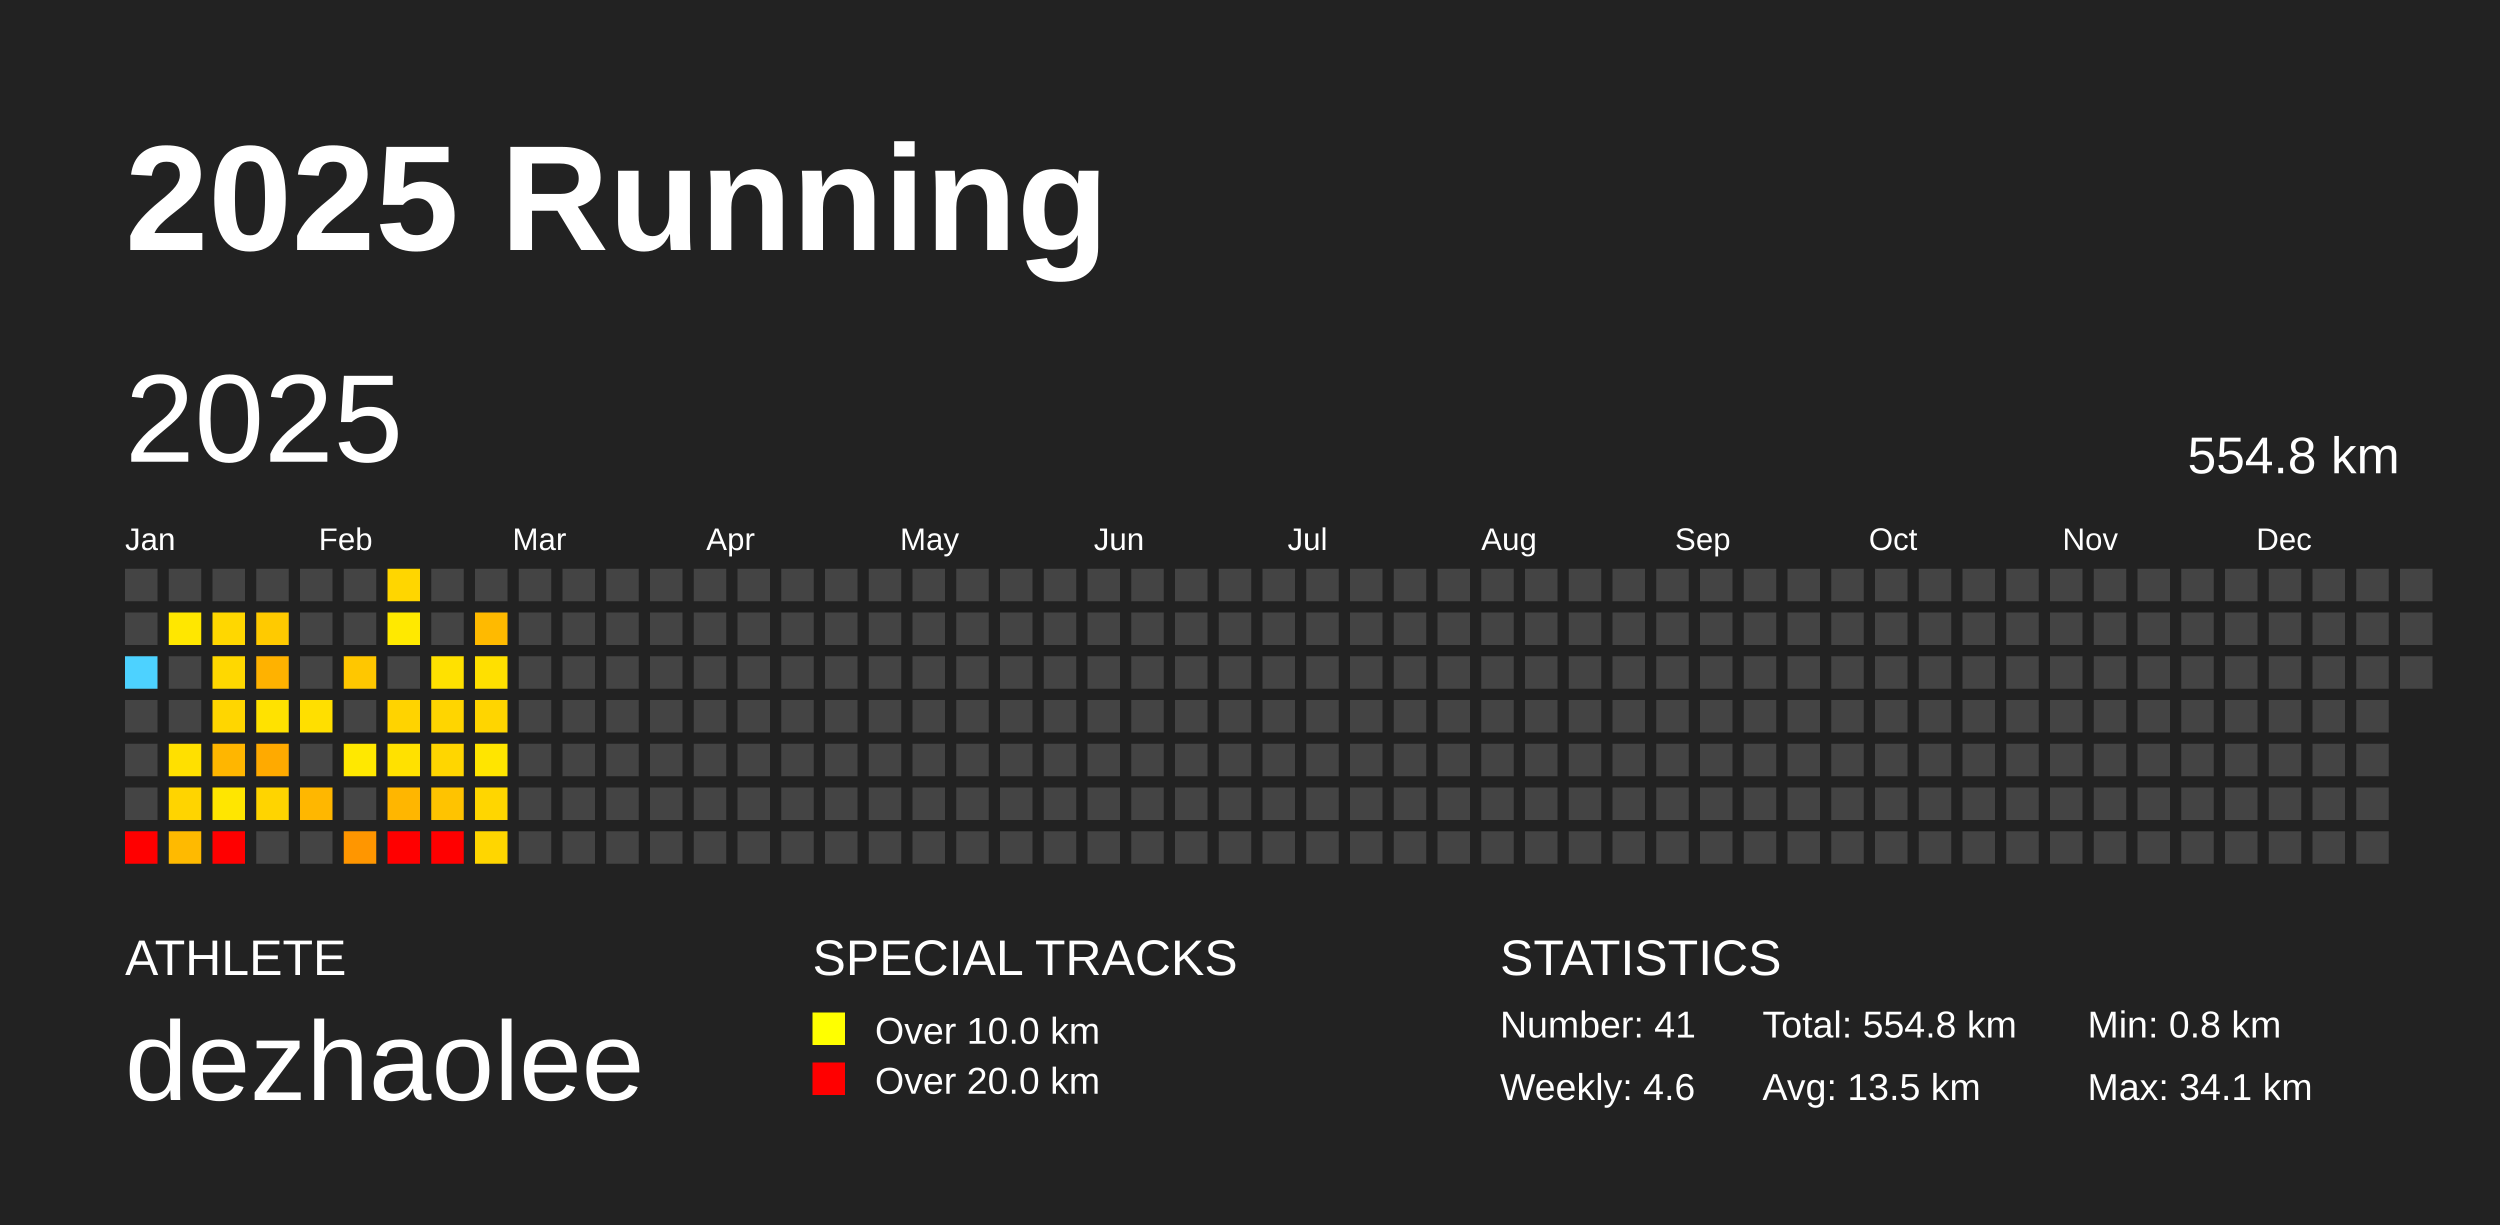
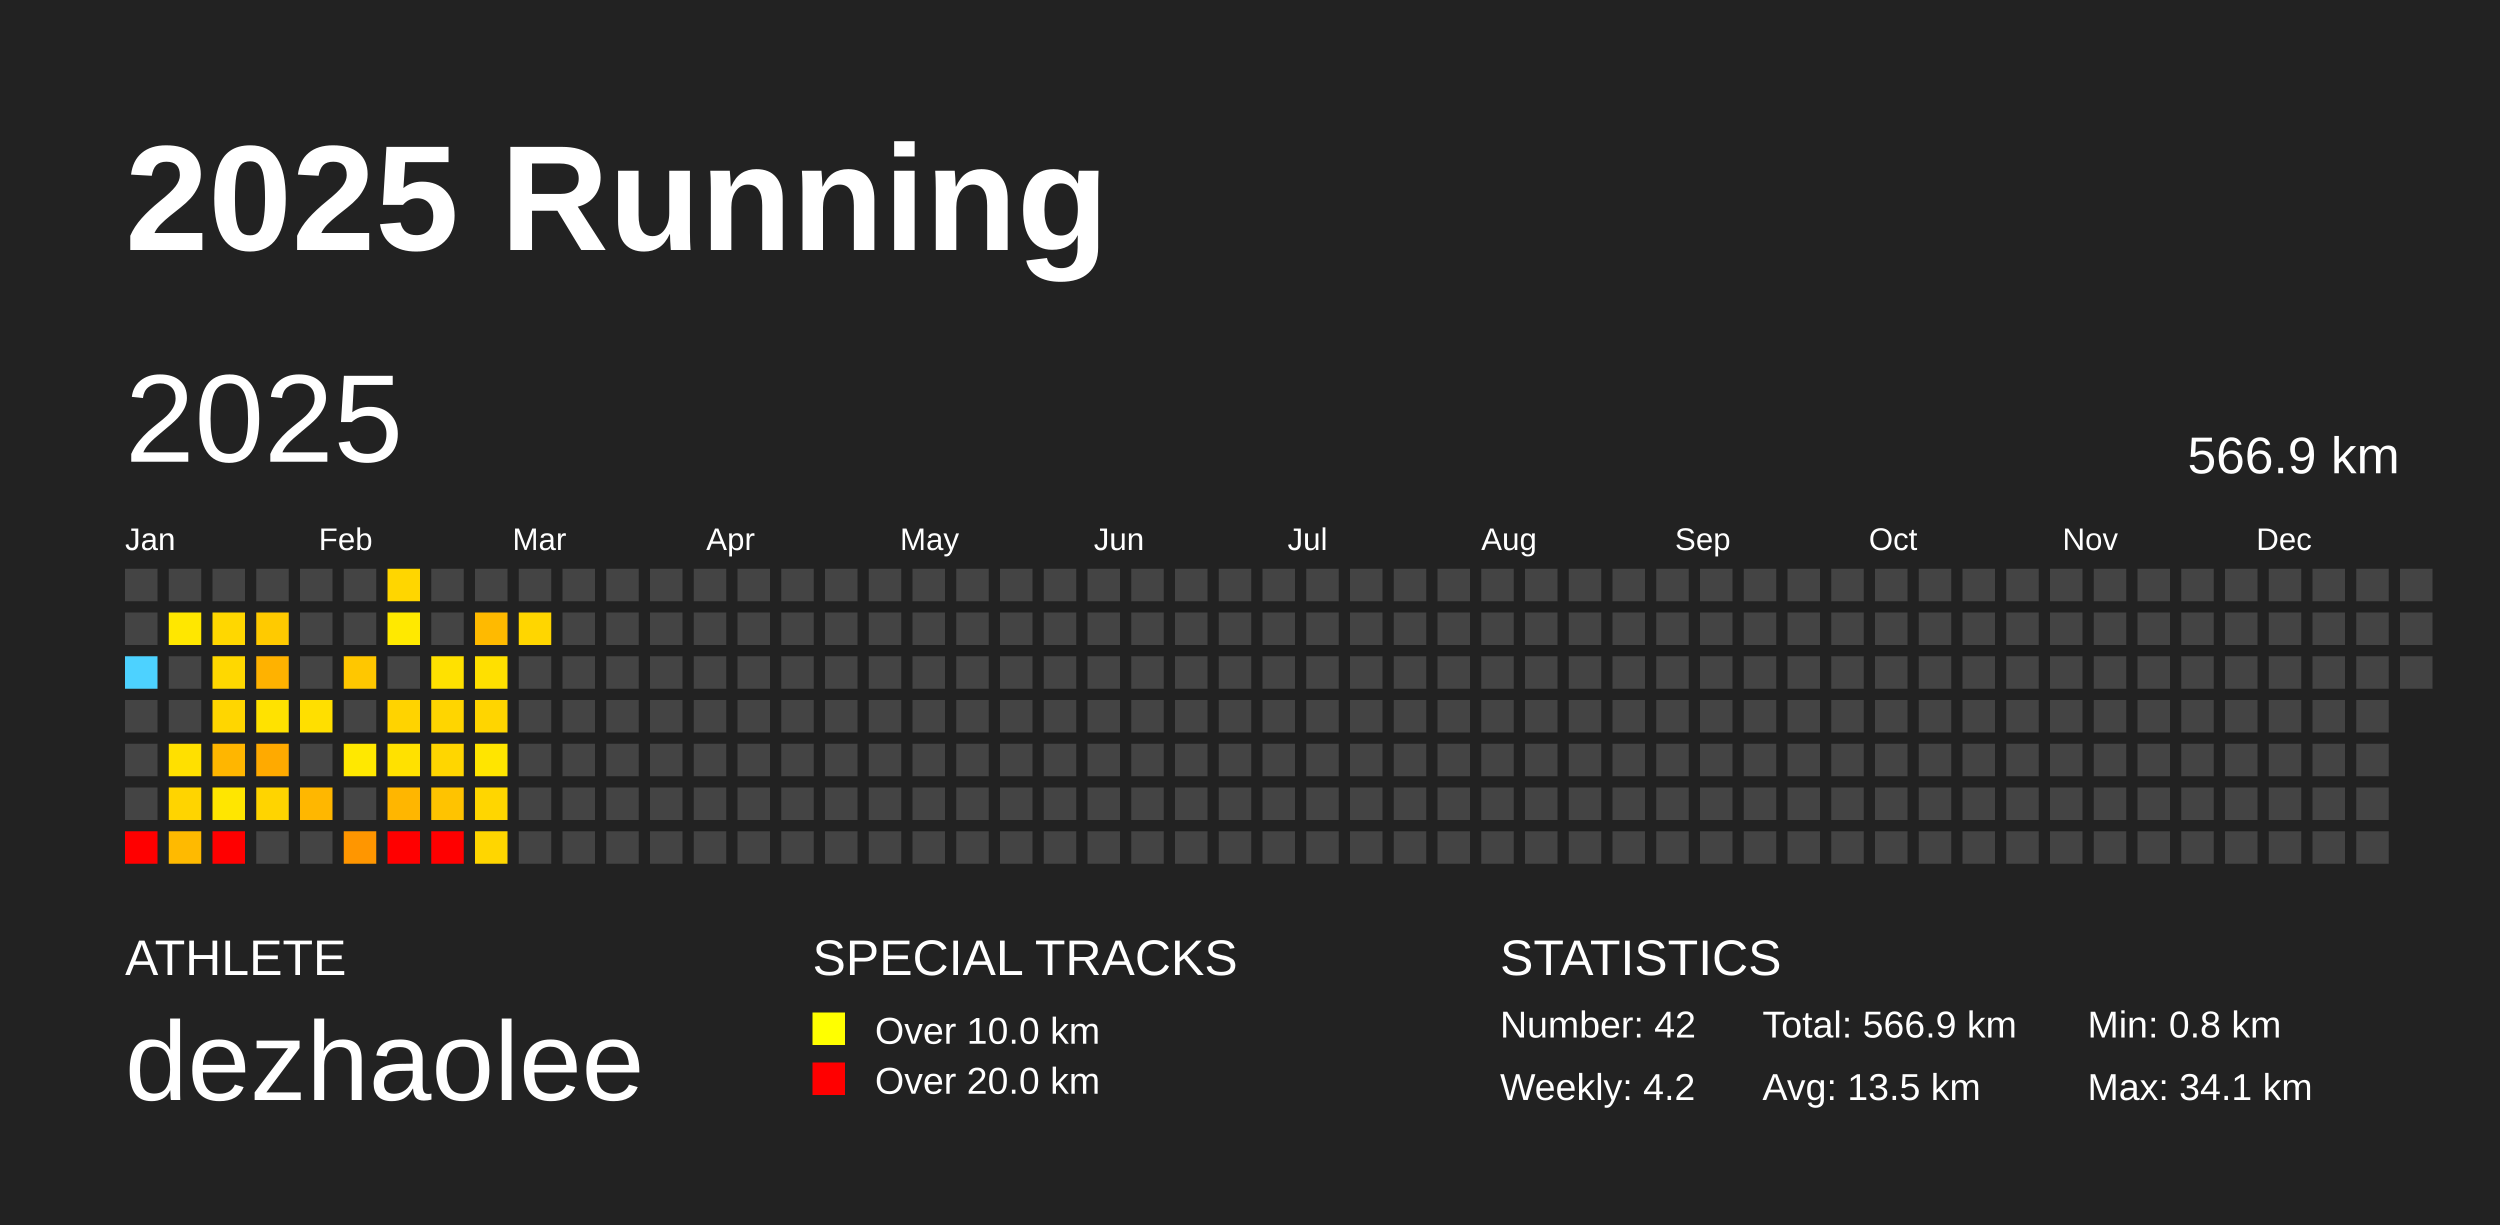
<svg xmlns="http://www.w3.org/2000/svg" baseProfile="full" height="98mm" version="1.1" viewBox="0,0,200,98" width="200mm">
  <defs />
  <rect fill="#222222" height="98" width="200" x="0" y="0" />
  <text fill="#FFFFFF" style="font-size:12px; font-family:Arial; font-weight:bold;" x="10" y="20">2025 Running</text>
  <text fill="#FFFFFF" style="font-size:4px; font-family:Arial" x="10" y="78">ATHLETE</text>
  <text fill="#FFFFFF" style="font-size:9px; font-family:Arial" x="10" y="88">dezhaolee</text>
  <text fill="#FFFFFF" style="font-size:4px; font-family:Arial" x="65" y="78">SPECIAL TRACKS</text>
  <rect fill="yellow" height="2.6" width="2.6" x="65" y="81" />
  <text fill="#FFFFFF" style="font-size:3px; font-family:Arial" x="70" y="83.5">Over 10.0 km</text>
  <rect fill="red" height="2.6" width="2.6" x="65" y="85" />
  <text fill="#FFFFFF" style="font-size:3px; font-family:Arial" x="70" y="87.5">Over 20.0 km</text>
  <text fill="#FFFFFF" style="font-size:4px; font-family:Arial" x="120" y="78">STATISTICS</text>
-   <text fill="#FFFFFF" style="font-size:3px; font-family:Arial" x="120" y="83">Number: 41</text>
-   <text fill="#FFFFFF" style="font-size:3px; font-family:Arial" x="120" y="88">Weekly: 4.6</text>
-   <text fill="#FFFFFF" style="font-size:3px; font-family:Arial" x="141" y="83">Total: 554.8 km</text>
+   <text fill="#FFFFFF" style="font-size:3px; font-family:Arial" x="120" y="83">Number: 42</text>
+   <text fill="#FFFFFF" style="font-size:3px; font-family:Arial" x="120" y="88">Weekly: 4.2</text>
+   <text fill="#FFFFFF" style="font-size:3px; font-family:Arial" x="141" y="83">Total: 566.9 km</text>
  <text fill="#FFFFFF" style="font-size:3px; font-family:Arial" x="141" y="88">Avg: 13.5 km</text>
  <text fill="#FFFFFF" style="font-size:3px; font-family:Arial" x="167" y="83">Min: 0.8 km</text>
  <text fill="#FFFFFF" style="font-size:3px; font-family:Arial" x="167" y="88">Max: 34.1 km</text>
  <text dominant-baseline="hanging" fill="#FFFFFF" style="font-size:10.0px; font-family:Arial;" x="10" y="30">2025</text>
-   <text dominant-baseline="hanging" fill="#FFFFFF" style="font-size:4.125px; font-family:Arial;" x="175" y="35">554.8 km</text>
+   <text dominant-baseline="hanging" fill="#FFFFFF" style="font-size:4.125px; font-family:Arial;" x="175" y="35">566.9 km</text>
  <text fill="#FFFFFF" style="font-size:2.5px; font-family:Arial" x="10.0" y="44">Jan</text>
  <text fill="#FFFFFF" style="font-size:2.5px; font-family:Arial" x="25.5" y="44">Feb</text>
  <text fill="#FFFFFF" style="font-size:2.5px; font-family:Arial" x="41.0" y="44">Mar</text>
  <text fill="#FFFFFF" style="font-size:2.5px; font-family:Arial" x="56.5" y="44">Apr</text>
  <text fill="#FFFFFF" style="font-size:2.5px; font-family:Arial" x="72.0" y="44">May</text>
  <text fill="#FFFFFF" style="font-size:2.5px; font-family:Arial" x="87.5" y="44">Jun</text>
  <text fill="#FFFFFF" style="font-size:2.5px; font-family:Arial" x="103.0" y="44">Jul</text>
  <text fill="#FFFFFF" style="font-size:2.5px; font-family:Arial" x="118.5" y="44">Aug</text>
  <text fill="#FFFFFF" style="font-size:2.5px; font-family:Arial" x="134.0" y="44">Sep</text>
  <text fill="#FFFFFF" style="font-size:2.5px; font-family:Arial" x="149.5" y="44">Oct</text>
  <text fill="#FFFFFF" style="font-size:2.5px; font-family:Arial" x="165.0" y="44">Nov</text>
  <text fill="#FFFFFF" style="font-size:2.5px; font-family:Arial" x="180.5" y="44">Dec</text>
  <rect fill="#444444" height="2.6" width="2.6" x="10.0" y="45.5" />
  <rect fill="#444444" height="2.6" width="2.6" x="10.0" y="49.0" />
  <rect fill="#4dd2ff" height="2.6" width="2.6" x="10.0" y="52.5" />
  <rect fill="#444444" height="2.6" width="2.6" x="10.0" y="56.0" />
  <rect fill="#444444" height="2.6" width="2.6" x="10.0" y="59.5" />
  <rect fill="#444444" height="2.6" width="2.6" x="10.0" y="63.0" />
  <rect fill="red" height="2.6" width="2.6" x="10.0" y="66.5" />
  <rect fill="#444444" height="2.6" width="2.6" x="13.5" y="45.5" />
  <rect fill="#ffe700" height="2.6" width="2.6" x="13.5" y="49.0" />
  <rect fill="#444444" height="2.6" width="2.6" x="13.5" y="52.5" />
  <rect fill="#444444" height="2.6" width="2.6" x="13.5" y="56.0" />
  <rect fill="#ffe000" height="2.6" width="2.6" x="13.5" y="59.5" />
  <rect fill="#ffd400" height="2.6" width="2.6" x="13.5" y="63.0" />
  <rect fill="#ffba00" height="2.6" width="2.6" x="13.5" y="66.5" />
  <rect fill="#444444" height="2.6" width="2.6" x="17.0" y="45.5" />
  <rect fill="#ffd700" height="2.6" width="2.6" x="17.0" y="49.0" />
  <rect fill="#ffd800" height="2.6" width="2.6" x="17.0" y="52.5" />
  <rect fill="#ffd600" height="2.6" width="2.6" x="17.0" y="56.0" />
  <rect fill="#ffb600" height="2.6" width="2.6" x="17.0" y="59.5" />
  <rect fill="#ffe600" height="2.6" width="2.6" x="17.0" y="63.0" />
  <rect fill="red" height="2.6" width="2.6" x="17.0" y="66.5" />
  <rect fill="#444444" height="2.6" width="2.6" x="20.5" y="45.5" />
  <rect fill="#ffca00" height="2.6" width="2.6" x="20.5" y="49.0" />
  <rect fill="#ffb200" height="2.6" width="2.6" x="20.5" y="52.5" />
  <rect fill="#ffe200" height="2.6" width="2.6" x="20.5" y="56.0" />
  <rect fill="#ffaa00" height="2.6" width="2.6" x="20.5" y="59.5" />
  <rect fill="#ffd400" height="2.6" width="2.6" x="20.5" y="63.0" />
  <rect fill="#444444" height="2.6" width="2.6" x="20.5" y="66.5" />
  <rect fill="#444444" height="2.6" width="2.6" x="24.0" y="45.5" />
  <rect fill="#444444" height="2.6" width="2.6" x="24.0" y="49.0" />
  <rect fill="#444444" height="2.6" width="2.6" x="24.0" y="52.5" />
  <rect fill="#ffdf00" height="2.6" width="2.6" x="24.0" y="56.0" />
  <rect fill="#444444" height="2.6" width="2.6" x="24.0" y="59.5" />
  <rect fill="#ffb700" height="2.6" width="2.6" x="24.0" y="63.0" />
  <rect fill="#444444" height="2.6" width="2.6" x="24.0" y="66.5" />
  <rect fill="#444444" height="2.6" width="2.6" x="27.5" y="45.5" />
  <rect fill="#444444" height="2.6" width="2.6" x="27.5" y="49.0" />
  <rect fill="#ffc700" height="2.6" width="2.6" x="27.5" y="52.5" />
  <rect fill="#444444" height="2.6" width="2.6" x="27.5" y="56.0" />
  <rect fill="#ffe800" height="2.6" width="2.6" x="27.5" y="59.5" />
  <rect fill="#444444" height="2.6" width="2.6" x="27.5" y="63.0" />
  <rect fill="#ff9600" height="2.6" width="2.6" x="27.5" y="66.5" />
  <rect fill="#ffd600" height="2.6" width="2.6" x="31.0" y="45.5" />
  <rect fill="#ffe900" height="2.6" width="2.6" x="31.0" y="49.0" />
  <rect fill="#444444" height="2.6" width="2.6" x="31.0" y="52.5" />
  <rect fill="#ffd300" height="2.6" width="2.6" x="31.0" y="56.0" />
  <rect fill="#ffe100" height="2.6" width="2.6" x="31.0" y="59.5" />
  <rect fill="#ffb600" height="2.6" width="2.6" x="31.0" y="63.0" />
  <rect fill="red" height="2.6" width="2.6" x="31.0" y="66.5" />
  <rect fill="#444444" height="2.6" width="2.6" x="34.5" y="45.5" />
  <rect fill="#444444" height="2.6" width="2.6" x="34.5" y="49.0" />
  <rect fill="#ffe100" height="2.6" width="2.6" x="34.5" y="52.5" />
  <rect fill="#ffd500" height="2.6" width="2.6" x="34.5" y="56.0" />
  <rect fill="#ffd600" height="2.6" width="2.6" x="34.5" y="59.5" />
  <rect fill="#ffc300" height="2.6" width="2.6" x="34.5" y="63.0" />
  <rect fill="red" height="2.6" width="2.6" x="34.5" y="66.5" />
  <rect fill="#444444" height="2.6" width="2.6" x="38.0" y="45.5" />
  <rect fill="#ffba00" height="2.6" width="2.6" x="38.0" y="49.0" />
  <rect fill="#ffe000" height="2.6" width="2.6" x="38.0" y="52.5" />
  <rect fill="#ffd500" height="2.6" width="2.6" x="38.0" y="56.0" />
  <rect fill="#ffe500" height="2.6" width="2.6" x="38.0" y="59.5" />
  <rect fill="#ffd600" height="2.6" width="2.6" x="38.0" y="63.0" />
  <rect fill="#ffd600" height="2.6" width="2.6" x="38.0" y="66.5" />
  <rect fill="#444444" height="2.6" width="2.6" x="41.5" y="45.5" />
-   <rect fill="#444444" height="2.6" width="2.6" x="41.5" y="49.0" />
+   <rect fill="#ffd600" height="2.6" width="2.6" x="41.5" y="49.0" />
  <rect fill="#444444" height="2.6" width="2.6" x="41.5" y="52.5" />
  <rect fill="#444444" height="2.6" width="2.6" x="41.5" y="56.0" />
  <rect fill="#444444" height="2.6" width="2.6" x="41.5" y="59.5" />
  <rect fill="#444444" height="2.6" width="2.6" x="41.5" y="63.0" />
  <rect fill="#444444" height="2.6" width="2.6" x="41.5" y="66.5" />
  <rect fill="#444444" height="2.6" width="2.6" x="45.0" y="45.5" />
  <rect fill="#444444" height="2.6" width="2.6" x="45.0" y="49.0" />
  <rect fill="#444444" height="2.6" width="2.6" x="45.0" y="52.5" />
  <rect fill="#444444" height="2.6" width="2.6" x="45.0" y="56.0" />
  <rect fill="#444444" height="2.6" width="2.6" x="45.0" y="59.5" />
  <rect fill="#444444" height="2.6" width="2.6" x="45.0" y="63.0" />
  <rect fill="#444444" height="2.6" width="2.6" x="45.0" y="66.5" />
  <rect fill="#444444" height="2.6" width="2.6" x="48.5" y="45.5" />
  <rect fill="#444444" height="2.6" width="2.6" x="48.5" y="49.0" />
  <rect fill="#444444" height="2.6" width="2.6" x="48.5" y="52.5" />
  <rect fill="#444444" height="2.6" width="2.6" x="48.5" y="56.0" />
  <rect fill="#444444" height="2.6" width="2.6" x="48.5" y="59.5" />
  <rect fill="#444444" height="2.6" width="2.6" x="48.5" y="63.0" />
  <rect fill="#444444" height="2.6" width="2.6" x="48.5" y="66.5" />
  <rect fill="#444444" height="2.6" width="2.6" x="52.0" y="45.5" />
  <rect fill="#444444" height="2.6" width="2.6" x="52.0" y="49.0" />
  <rect fill="#444444" height="2.6" width="2.6" x="52.0" y="52.5" />
  <rect fill="#444444" height="2.6" width="2.6" x="52.0" y="56.0" />
  <rect fill="#444444" height="2.6" width="2.6" x="52.0" y="59.5" />
  <rect fill="#444444" height="2.6" width="2.6" x="52.0" y="63.0" />
  <rect fill="#444444" height="2.6" width="2.6" x="52.0" y="66.5" />
  <rect fill="#444444" height="2.6" width="2.6" x="55.5" y="45.5" />
  <rect fill="#444444" height="2.6" width="2.6" x="55.5" y="49.0" />
  <rect fill="#444444" height="2.6" width="2.6" x="55.5" y="52.5" />
  <rect fill="#444444" height="2.6" width="2.6" x="55.5" y="56.0" />
  <rect fill="#444444" height="2.6" width="2.6" x="55.5" y="59.5" />
  <rect fill="#444444" height="2.6" width="2.6" x="55.5" y="63.0" />
  <rect fill="#444444" height="2.6" width="2.6" x="55.5" y="66.5" />
  <rect fill="#444444" height="2.6" width="2.6" x="59.0" y="45.5" />
  <rect fill="#444444" height="2.6" width="2.6" x="59.0" y="49.0" />
  <rect fill="#444444" height="2.6" width="2.6" x="59.0" y="52.5" />
  <rect fill="#444444" height="2.6" width="2.6" x="59.0" y="56.0" />
  <rect fill="#444444" height="2.6" width="2.6" x="59.0" y="59.5" />
  <rect fill="#444444" height="2.6" width="2.6" x="59.0" y="63.0" />
  <rect fill="#444444" height="2.6" width="2.6" x="59.0" y="66.5" />
  <rect fill="#444444" height="2.6" width="2.6" x="62.5" y="45.5" />
  <rect fill="#444444" height="2.6" width="2.6" x="62.5" y="49.0" />
  <rect fill="#444444" height="2.6" width="2.6" x="62.5" y="52.5" />
  <rect fill="#444444" height="2.6" width="2.6" x="62.5" y="56.0" />
  <rect fill="#444444" height="2.6" width="2.6" x="62.5" y="59.5" />
  <rect fill="#444444" height="2.6" width="2.6" x="62.5" y="63.0" />
  <rect fill="#444444" height="2.6" width="2.6" x="62.5" y="66.5" />
  <rect fill="#444444" height="2.6" width="2.6" x="66.0" y="45.5" />
  <rect fill="#444444" height="2.6" width="2.6" x="66.0" y="49.0" />
  <rect fill="#444444" height="2.6" width="2.6" x="66.0" y="52.5" />
  <rect fill="#444444" height="2.6" width="2.6" x="66.0" y="56.0" />
  <rect fill="#444444" height="2.6" width="2.6" x="66.0" y="59.5" />
  <rect fill="#444444" height="2.6" width="2.6" x="66.0" y="63.0" />
  <rect fill="#444444" height="2.6" width="2.6" x="66.0" y="66.5" />
  <rect fill="#444444" height="2.6" width="2.6" x="69.5" y="45.5" />
  <rect fill="#444444" height="2.6" width="2.6" x="69.5" y="49.0" />
  <rect fill="#444444" height="2.6" width="2.6" x="69.5" y="52.5" />
  <rect fill="#444444" height="2.6" width="2.6" x="69.5" y="56.0" />
  <rect fill="#444444" height="2.6" width="2.6" x="69.5" y="59.5" />
  <rect fill="#444444" height="2.6" width="2.6" x="69.5" y="63.0" />
  <rect fill="#444444" height="2.6" width="2.6" x="69.5" y="66.5" />
  <rect fill="#444444" height="2.6" width="2.6" x="73.0" y="45.5" />
  <rect fill="#444444" height="2.6" width="2.6" x="73.0" y="49.0" />
  <rect fill="#444444" height="2.6" width="2.6" x="73.0" y="52.5" />
  <rect fill="#444444" height="2.6" width="2.6" x="73.0" y="56.0" />
  <rect fill="#444444" height="2.6" width="2.6" x="73.0" y="59.5" />
  <rect fill="#444444" height="2.6" width="2.6" x="73.0" y="63.0" />
  <rect fill="#444444" height="2.6" width="2.6" x="73.0" y="66.5" />
  <rect fill="#444444" height="2.6" width="2.6" x="76.5" y="45.5" />
  <rect fill="#444444" height="2.6" width="2.6" x="76.5" y="49.0" />
  <rect fill="#444444" height="2.6" width="2.6" x="76.5" y="52.5" />
  <rect fill="#444444" height="2.6" width="2.6" x="76.5" y="56.0" />
  <rect fill="#444444" height="2.6" width="2.6" x="76.5" y="59.5" />
  <rect fill="#444444" height="2.6" width="2.6" x="76.5" y="63.0" />
  <rect fill="#444444" height="2.6" width="2.6" x="76.5" y="66.5" />
  <rect fill="#444444" height="2.6" width="2.6" x="80.0" y="45.5" />
  <rect fill="#444444" height="2.6" width="2.6" x="80.0" y="49.0" />
  <rect fill="#444444" height="2.6" width="2.6" x="80.0" y="52.5" />
  <rect fill="#444444" height="2.6" width="2.6" x="80.0" y="56.0" />
  <rect fill="#444444" height="2.6" width="2.6" x="80.0" y="59.5" />
  <rect fill="#444444" height="2.6" width="2.6" x="80.0" y="63.0" />
  <rect fill="#444444" height="2.6" width="2.6" x="80.0" y="66.5" />
  <rect fill="#444444" height="2.6" width="2.6" x="83.5" y="45.5" />
  <rect fill="#444444" height="2.6" width="2.6" x="83.5" y="49.0" />
  <rect fill="#444444" height="2.6" width="2.6" x="83.5" y="52.5" />
  <rect fill="#444444" height="2.6" width="2.6" x="83.5" y="56.0" />
  <rect fill="#444444" height="2.6" width="2.6" x="83.5" y="59.5" />
  <rect fill="#444444" height="2.6" width="2.6" x="83.5" y="63.0" />
  <rect fill="#444444" height="2.6" width="2.6" x="83.5" y="66.5" />
  <rect fill="#444444" height="2.6" width="2.6" x="87.0" y="45.5" />
  <rect fill="#444444" height="2.6" width="2.6" x="87.0" y="49.0" />
  <rect fill="#444444" height="2.6" width="2.6" x="87.0" y="52.5" />
  <rect fill="#444444" height="2.6" width="2.6" x="87.0" y="56.0" />
  <rect fill="#444444" height="2.6" width="2.6" x="87.0" y="59.5" />
  <rect fill="#444444" height="2.6" width="2.6" x="87.0" y="63.0" />
  <rect fill="#444444" height="2.6" width="2.6" x="87.0" y="66.5" />
  <rect fill="#444444" height="2.6" width="2.6" x="90.5" y="45.5" />
  <rect fill="#444444" height="2.6" width="2.6" x="90.5" y="49.0" />
  <rect fill="#444444" height="2.6" width="2.6" x="90.5" y="52.5" />
  <rect fill="#444444" height="2.6" width="2.6" x="90.5" y="56.0" />
  <rect fill="#444444" height="2.6" width="2.6" x="90.5" y="59.5" />
  <rect fill="#444444" height="2.6" width="2.6" x="90.5" y="63.0" />
  <rect fill="#444444" height="2.6" width="2.6" x="90.5" y="66.5" />
  <rect fill="#444444" height="2.6" width="2.6" x="94.0" y="45.5" />
  <rect fill="#444444" height="2.6" width="2.6" x="94.0" y="49.0" />
  <rect fill="#444444" height="2.6" width="2.6" x="94.0" y="52.5" />
  <rect fill="#444444" height="2.6" width="2.6" x="94.0" y="56.0" />
  <rect fill="#444444" height="2.6" width="2.6" x="94.0" y="59.5" />
  <rect fill="#444444" height="2.6" width="2.6" x="94.0" y="63.0" />
  <rect fill="#444444" height="2.6" width="2.6" x="94.0" y="66.5" />
  <rect fill="#444444" height="2.6" width="2.6" x="97.5" y="45.5" />
  <rect fill="#444444" height="2.6" width="2.6" x="97.5" y="49.0" />
  <rect fill="#444444" height="2.6" width="2.6" x="97.5" y="52.5" />
  <rect fill="#444444" height="2.6" width="2.6" x="97.5" y="56.0" />
  <rect fill="#444444" height="2.6" width="2.6" x="97.5" y="59.5" />
  <rect fill="#444444" height="2.6" width="2.6" x="97.5" y="63.0" />
  <rect fill="#444444" height="2.6" width="2.6" x="97.5" y="66.5" />
  <rect fill="#444444" height="2.6" width="2.6" x="101.0" y="45.5" />
  <rect fill="#444444" height="2.6" width="2.6" x="101.0" y="49.0" />
  <rect fill="#444444" height="2.6" width="2.6" x="101.0" y="52.5" />
  <rect fill="#444444" height="2.6" width="2.6" x="101.0" y="56.0" />
  <rect fill="#444444" height="2.6" width="2.6" x="101.0" y="59.5" />
  <rect fill="#444444" height="2.6" width="2.6" x="101.0" y="63.0" />
  <rect fill="#444444" height="2.6" width="2.6" x="101.0" y="66.5" />
  <rect fill="#444444" height="2.6" width="2.6" x="104.5" y="45.5" />
  <rect fill="#444444" height="2.6" width="2.6" x="104.5" y="49.0" />
  <rect fill="#444444" height="2.6" width="2.6" x="104.5" y="52.5" />
  <rect fill="#444444" height="2.6" width="2.6" x="104.5" y="56.0" />
  <rect fill="#444444" height="2.6" width="2.6" x="104.5" y="59.5" />
  <rect fill="#444444" height="2.6" width="2.6" x="104.5" y="63.0" />
  <rect fill="#444444" height="2.6" width="2.6" x="104.5" y="66.5" />
  <rect fill="#444444" height="2.6" width="2.6" x="108.0" y="45.5" />
  <rect fill="#444444" height="2.6" width="2.6" x="108.0" y="49.0" />
  <rect fill="#444444" height="2.6" width="2.6" x="108.0" y="52.5" />
  <rect fill="#444444" height="2.6" width="2.6" x="108.0" y="56.0" />
  <rect fill="#444444" height="2.6" width="2.6" x="108.0" y="59.5" />
  <rect fill="#444444" height="2.6" width="2.6" x="108.0" y="63.0" />
  <rect fill="#444444" height="2.6" width="2.6" x="108.0" y="66.5" />
  <rect fill="#444444" height="2.6" width="2.6" x="111.5" y="45.5" />
  <rect fill="#444444" height="2.6" width="2.6" x="111.5" y="49.0" />
  <rect fill="#444444" height="2.6" width="2.6" x="111.5" y="52.5" />
  <rect fill="#444444" height="2.6" width="2.6" x="111.5" y="56.0" />
  <rect fill="#444444" height="2.6" width="2.6" x="111.5" y="59.5" />
  <rect fill="#444444" height="2.6" width="2.6" x="111.5" y="63.0" />
  <rect fill="#444444" height="2.6" width="2.6" x="111.5" y="66.5" />
  <rect fill="#444444" height="2.6" width="2.6" x="115.0" y="45.5" />
  <rect fill="#444444" height="2.6" width="2.6" x="115.0" y="49.0" />
  <rect fill="#444444" height="2.6" width="2.6" x="115.0" y="52.5" />
  <rect fill="#444444" height="2.6" width="2.6" x="115.0" y="56.0" />
  <rect fill="#444444" height="2.6" width="2.6" x="115.0" y="59.5" />
  <rect fill="#444444" height="2.6" width="2.6" x="115.0" y="63.0" />
  <rect fill="#444444" height="2.6" width="2.6" x="115.0" y="66.5" />
  <rect fill="#444444" height="2.6" width="2.6" x="118.5" y="45.5" />
  <rect fill="#444444" height="2.6" width="2.6" x="118.5" y="49.0" />
  <rect fill="#444444" height="2.6" width="2.6" x="118.5" y="52.5" />
  <rect fill="#444444" height="2.6" width="2.6" x="118.5" y="56.0" />
  <rect fill="#444444" height="2.6" width="2.6" x="118.5" y="59.5" />
  <rect fill="#444444" height="2.6" width="2.6" x="118.5" y="63.0" />
  <rect fill="#444444" height="2.6" width="2.6" x="118.5" y="66.5" />
  <rect fill="#444444" height="2.6" width="2.6" x="122.0" y="45.5" />
  <rect fill="#444444" height="2.6" width="2.6" x="122.0" y="49.0" />
  <rect fill="#444444" height="2.6" width="2.6" x="122.0" y="52.5" />
  <rect fill="#444444" height="2.6" width="2.6" x="122.0" y="56.0" />
  <rect fill="#444444" height="2.6" width="2.6" x="122.0" y="59.5" />
  <rect fill="#444444" height="2.6" width="2.6" x="122.0" y="63.0" />
  <rect fill="#444444" height="2.6" width="2.6" x="122.0" y="66.5" />
  <rect fill="#444444" height="2.6" width="2.6" x="125.5" y="45.5" />
  <rect fill="#444444" height="2.6" width="2.6" x="125.5" y="49.0" />
  <rect fill="#444444" height="2.6" width="2.6" x="125.5" y="52.5" />
  <rect fill="#444444" height="2.6" width="2.6" x="125.5" y="56.0" />
  <rect fill="#444444" height="2.6" width="2.6" x="125.5" y="59.5" />
  <rect fill="#444444" height="2.6" width="2.6" x="125.5" y="63.0" />
  <rect fill="#444444" height="2.6" width="2.6" x="125.5" y="66.5" />
  <rect fill="#444444" height="2.6" width="2.6" x="129.0" y="45.5" />
  <rect fill="#444444" height="2.6" width="2.6" x="129.0" y="49.0" />
  <rect fill="#444444" height="2.6" width="2.6" x="129.0" y="52.5" />
  <rect fill="#444444" height="2.6" width="2.6" x="129.0" y="56.0" />
  <rect fill="#444444" height="2.6" width="2.6" x="129.0" y="59.5" />
  <rect fill="#444444" height="2.6" width="2.6" x="129.0" y="63.0" />
  <rect fill="#444444" height="2.6" width="2.6" x="129.0" y="66.5" />
  <rect fill="#444444" height="2.6" width="2.6" x="132.5" y="45.5" />
  <rect fill="#444444" height="2.6" width="2.6" x="132.5" y="49.0" />
  <rect fill="#444444" height="2.6" width="2.6" x="132.5" y="52.5" />
  <rect fill="#444444" height="2.6" width="2.6" x="132.5" y="56.0" />
  <rect fill="#444444" height="2.6" width="2.6" x="132.5" y="59.5" />
  <rect fill="#444444" height="2.6" width="2.6" x="132.5" y="63.0" />
  <rect fill="#444444" height="2.6" width="2.6" x="132.5" y="66.5" />
  <rect fill="#444444" height="2.6" width="2.6" x="136.0" y="45.5" />
  <rect fill="#444444" height="2.6" width="2.6" x="136.0" y="49.0" />
  <rect fill="#444444" height="2.6" width="2.6" x="136.0" y="52.5" />
  <rect fill="#444444" height="2.6" width="2.6" x="136.0" y="56.0" />
  <rect fill="#444444" height="2.6" width="2.6" x="136.0" y="59.5" />
  <rect fill="#444444" height="2.6" width="2.6" x="136.0" y="63.0" />
  <rect fill="#444444" height="2.6" width="2.6" x="136.0" y="66.5" />
  <rect fill="#444444" height="2.6" width="2.6" x="139.5" y="45.5" />
  <rect fill="#444444" height="2.6" width="2.6" x="139.5" y="49.0" />
  <rect fill="#444444" height="2.6" width="2.6" x="139.5" y="52.5" />
  <rect fill="#444444" height="2.6" width="2.6" x="139.5" y="56.0" />
  <rect fill="#444444" height="2.6" width="2.6" x="139.5" y="59.5" />
  <rect fill="#444444" height="2.6" width="2.6" x="139.5" y="63.0" />
  <rect fill="#444444" height="2.6" width="2.6" x="139.5" y="66.5" />
  <rect fill="#444444" height="2.6" width="2.6" x="143.0" y="45.5" />
  <rect fill="#444444" height="2.6" width="2.6" x="143.0" y="49.0" />
  <rect fill="#444444" height="2.6" width="2.6" x="143.0" y="52.5" />
  <rect fill="#444444" height="2.6" width="2.6" x="143.0" y="56.0" />
  <rect fill="#444444" height="2.6" width="2.6" x="143.0" y="59.5" />
  <rect fill="#444444" height="2.6" width="2.6" x="143.0" y="63.0" />
  <rect fill="#444444" height="2.6" width="2.6" x="143.0" y="66.5" />
  <rect fill="#444444" height="2.6" width="2.6" x="146.5" y="45.5" />
  <rect fill="#444444" height="2.6" width="2.6" x="146.5" y="49.0" />
  <rect fill="#444444" height="2.6" width="2.6" x="146.5" y="52.5" />
  <rect fill="#444444" height="2.6" width="2.6" x="146.5" y="56.0" />
  <rect fill="#444444" height="2.6" width="2.6" x="146.5" y="59.5" />
  <rect fill="#444444" height="2.6" width="2.6" x="146.5" y="63.0" />
  <rect fill="#444444" height="2.6" width="2.6" x="146.5" y="66.5" />
  <rect fill="#444444" height="2.6" width="2.6" x="150.0" y="45.5" />
  <rect fill="#444444" height="2.6" width="2.6" x="150.0" y="49.0" />
  <rect fill="#444444" height="2.6" width="2.6" x="150.0" y="52.5" />
  <rect fill="#444444" height="2.6" width="2.6" x="150.0" y="56.0" />
  <rect fill="#444444" height="2.6" width="2.6" x="150.0" y="59.5" />
  <rect fill="#444444" height="2.6" width="2.6" x="150.0" y="63.0" />
  <rect fill="#444444" height="2.6" width="2.6" x="150.0" y="66.5" />
  <rect fill="#444444" height="2.6" width="2.6" x="153.5" y="45.5" />
  <rect fill="#444444" height="2.6" width="2.6" x="153.5" y="49.0" />
  <rect fill="#444444" height="2.6" width="2.6" x="153.5" y="52.5" />
  <rect fill="#444444" height="2.6" width="2.6" x="153.5" y="56.0" />
  <rect fill="#444444" height="2.6" width="2.6" x="153.5" y="59.5" />
  <rect fill="#444444" height="2.6" width="2.6" x="153.5" y="63.0" />
  <rect fill="#444444" height="2.6" width="2.6" x="153.5" y="66.5" />
  <rect fill="#444444" height="2.6" width="2.6" x="157.0" y="45.5" />
  <rect fill="#444444" height="2.6" width="2.6" x="157.0" y="49.0" />
  <rect fill="#444444" height="2.6" width="2.6" x="157.0" y="52.5" />
  <rect fill="#444444" height="2.6" width="2.6" x="157.0" y="56.0" />
  <rect fill="#444444" height="2.6" width="2.6" x="157.0" y="59.5" />
  <rect fill="#444444" height="2.6" width="2.6" x="157.0" y="63.0" />
  <rect fill="#444444" height="2.6" width="2.6" x="157.0" y="66.5" />
  <rect fill="#444444" height="2.6" width="2.6" x="160.5" y="45.5" />
  <rect fill="#444444" height="2.6" width="2.6" x="160.5" y="49.0" />
  <rect fill="#444444" height="2.6" width="2.6" x="160.5" y="52.5" />
  <rect fill="#444444" height="2.6" width="2.6" x="160.5" y="56.0" />
  <rect fill="#444444" height="2.6" width="2.6" x="160.5" y="59.5" />
  <rect fill="#444444" height="2.6" width="2.6" x="160.5" y="63.0" />
  <rect fill="#444444" height="2.6" width="2.6" x="160.5" y="66.5" />
  <rect fill="#444444" height="2.6" width="2.6" x="164.0" y="45.5" />
  <rect fill="#444444" height="2.6" width="2.6" x="164.0" y="49.0" />
  <rect fill="#444444" height="2.6" width="2.6" x="164.0" y="52.5" />
  <rect fill="#444444" height="2.6" width="2.6" x="164.0" y="56.0" />
  <rect fill="#444444" height="2.6" width="2.6" x="164.0" y="59.5" />
  <rect fill="#444444" height="2.6" width="2.6" x="164.0" y="63.0" />
  <rect fill="#444444" height="2.6" width="2.6" x="164.0" y="66.5" />
  <rect fill="#444444" height="2.6" width="2.6" x="167.5" y="45.5" />
  <rect fill="#444444" height="2.6" width="2.6" x="167.5" y="49.0" />
  <rect fill="#444444" height="2.6" width="2.6" x="167.5" y="52.5" />
  <rect fill="#444444" height="2.6" width="2.6" x="167.5" y="56.0" />
  <rect fill="#444444" height="2.6" width="2.6" x="167.5" y="59.5" />
  <rect fill="#444444" height="2.6" width="2.6" x="167.5" y="63.0" />
  <rect fill="#444444" height="2.6" width="2.6" x="167.5" y="66.5" />
  <rect fill="#444444" height="2.6" width="2.6" x="171.0" y="45.5" />
  <rect fill="#444444" height="2.6" width="2.6" x="171.0" y="49.0" />
  <rect fill="#444444" height="2.6" width="2.6" x="171.0" y="52.5" />
  <rect fill="#444444" height="2.6" width="2.6" x="171.0" y="56.0" />
  <rect fill="#444444" height="2.6" width="2.6" x="171.0" y="59.5" />
  <rect fill="#444444" height="2.6" width="2.6" x="171.0" y="63.0" />
  <rect fill="#444444" height="2.6" width="2.6" x="171.0" y="66.5" />
  <rect fill="#444444" height="2.6" width="2.6" x="174.5" y="45.5" />
  <rect fill="#444444" height="2.6" width="2.6" x="174.5" y="49.0" />
  <rect fill="#444444" height="2.6" width="2.6" x="174.5" y="52.5" />
  <rect fill="#444444" height="2.6" width="2.6" x="174.5" y="56.0" />
  <rect fill="#444444" height="2.6" width="2.6" x="174.5" y="59.5" />
  <rect fill="#444444" height="2.6" width="2.6" x="174.5" y="63.0" />
  <rect fill="#444444" height="2.6" width="2.6" x="174.5" y="66.5" />
  <rect fill="#444444" height="2.6" width="2.6" x="178.0" y="45.5" />
  <rect fill="#444444" height="2.6" width="2.6" x="178.0" y="49.0" />
  <rect fill="#444444" height="2.6" width="2.6" x="178.0" y="52.5" />
  <rect fill="#444444" height="2.6" width="2.6" x="178.0" y="56.0" />
  <rect fill="#444444" height="2.6" width="2.6" x="178.0" y="59.5" />
  <rect fill="#444444" height="2.6" width="2.6" x="178.0" y="63.0" />
  <rect fill="#444444" height="2.6" width="2.6" x="178.0" y="66.5" />
  <rect fill="#444444" height="2.6" width="2.6" x="181.5" y="45.5" />
  <rect fill="#444444" height="2.6" width="2.6" x="181.5" y="49.0" />
  <rect fill="#444444" height="2.6" width="2.6" x="181.5" y="52.5" />
  <rect fill="#444444" height="2.6" width="2.6" x="181.5" y="56.0" />
  <rect fill="#444444" height="2.6" width="2.6" x="181.5" y="59.5" />
  <rect fill="#444444" height="2.6" width="2.6" x="181.5" y="63.0" />
  <rect fill="#444444" height="2.6" width="2.6" x="181.5" y="66.5" />
  <rect fill="#444444" height="2.6" width="2.6" x="185.0" y="45.5" />
  <rect fill="#444444" height="2.6" width="2.6" x="185.0" y="49.0" />
  <rect fill="#444444" height="2.6" width="2.6" x="185.0" y="52.5" />
  <rect fill="#444444" height="2.6" width="2.6" x="185.0" y="56.0" />
  <rect fill="#444444" height="2.6" width="2.6" x="185.0" y="59.5" />
  <rect fill="#444444" height="2.6" width="2.6" x="185.0" y="63.0" />
  <rect fill="#444444" height="2.6" width="2.6" x="185.0" y="66.5" />
  <rect fill="#444444" height="2.6" width="2.6" x="188.5" y="45.5" />
  <rect fill="#444444" height="2.6" width="2.6" x="188.5" y="49.0" />
  <rect fill="#444444" height="2.6" width="2.6" x="188.5" y="52.5" />
  <rect fill="#444444" height="2.6" width="2.6" x="188.5" y="56.0" />
  <rect fill="#444444" height="2.6" width="2.6" x="188.5" y="59.5" />
  <rect fill="#444444" height="2.6" width="2.6" x="188.5" y="63.0" />
  <rect fill="#444444" height="2.6" width="2.6" x="188.5" y="66.5" />
  <rect fill="#444444" height="2.6" width="2.6" x="192.0" y="45.5" />
  <rect fill="#444444" height="2.6" width="2.6" x="192.0" y="49.0" />
  <rect fill="#444444" height="2.6" width="2.6" x="192.0" y="52.5" />
</svg>
